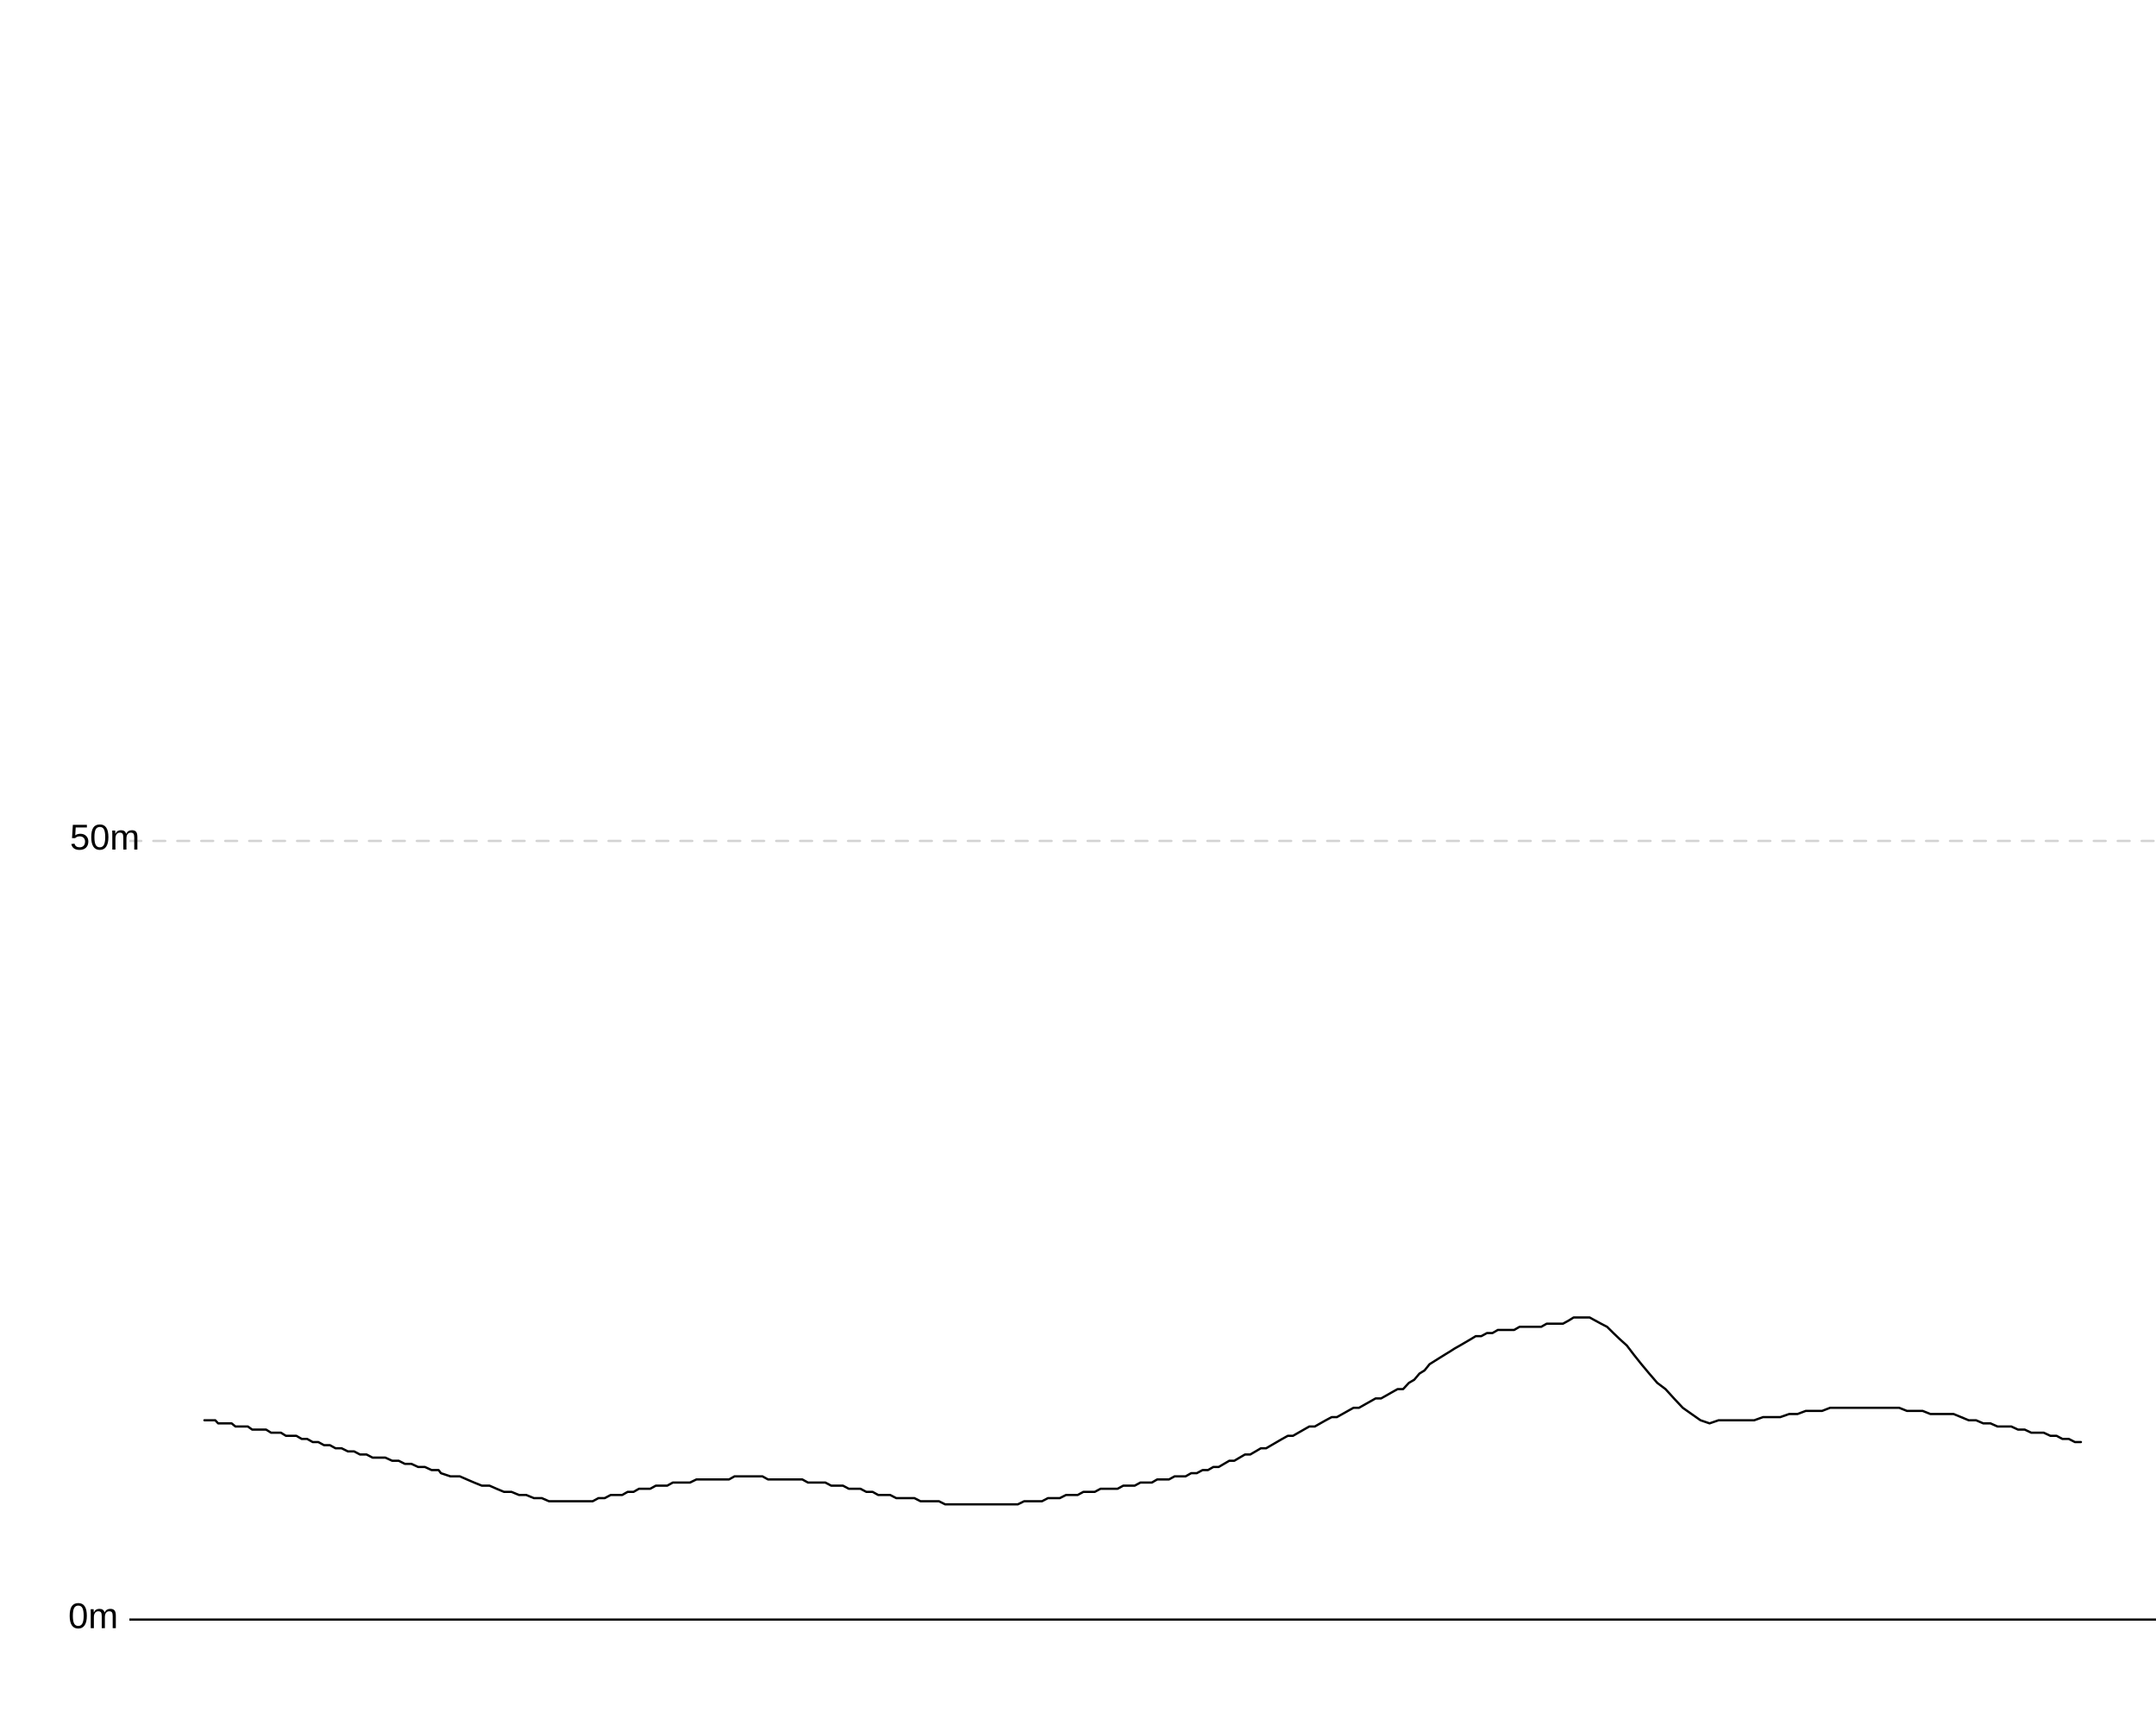
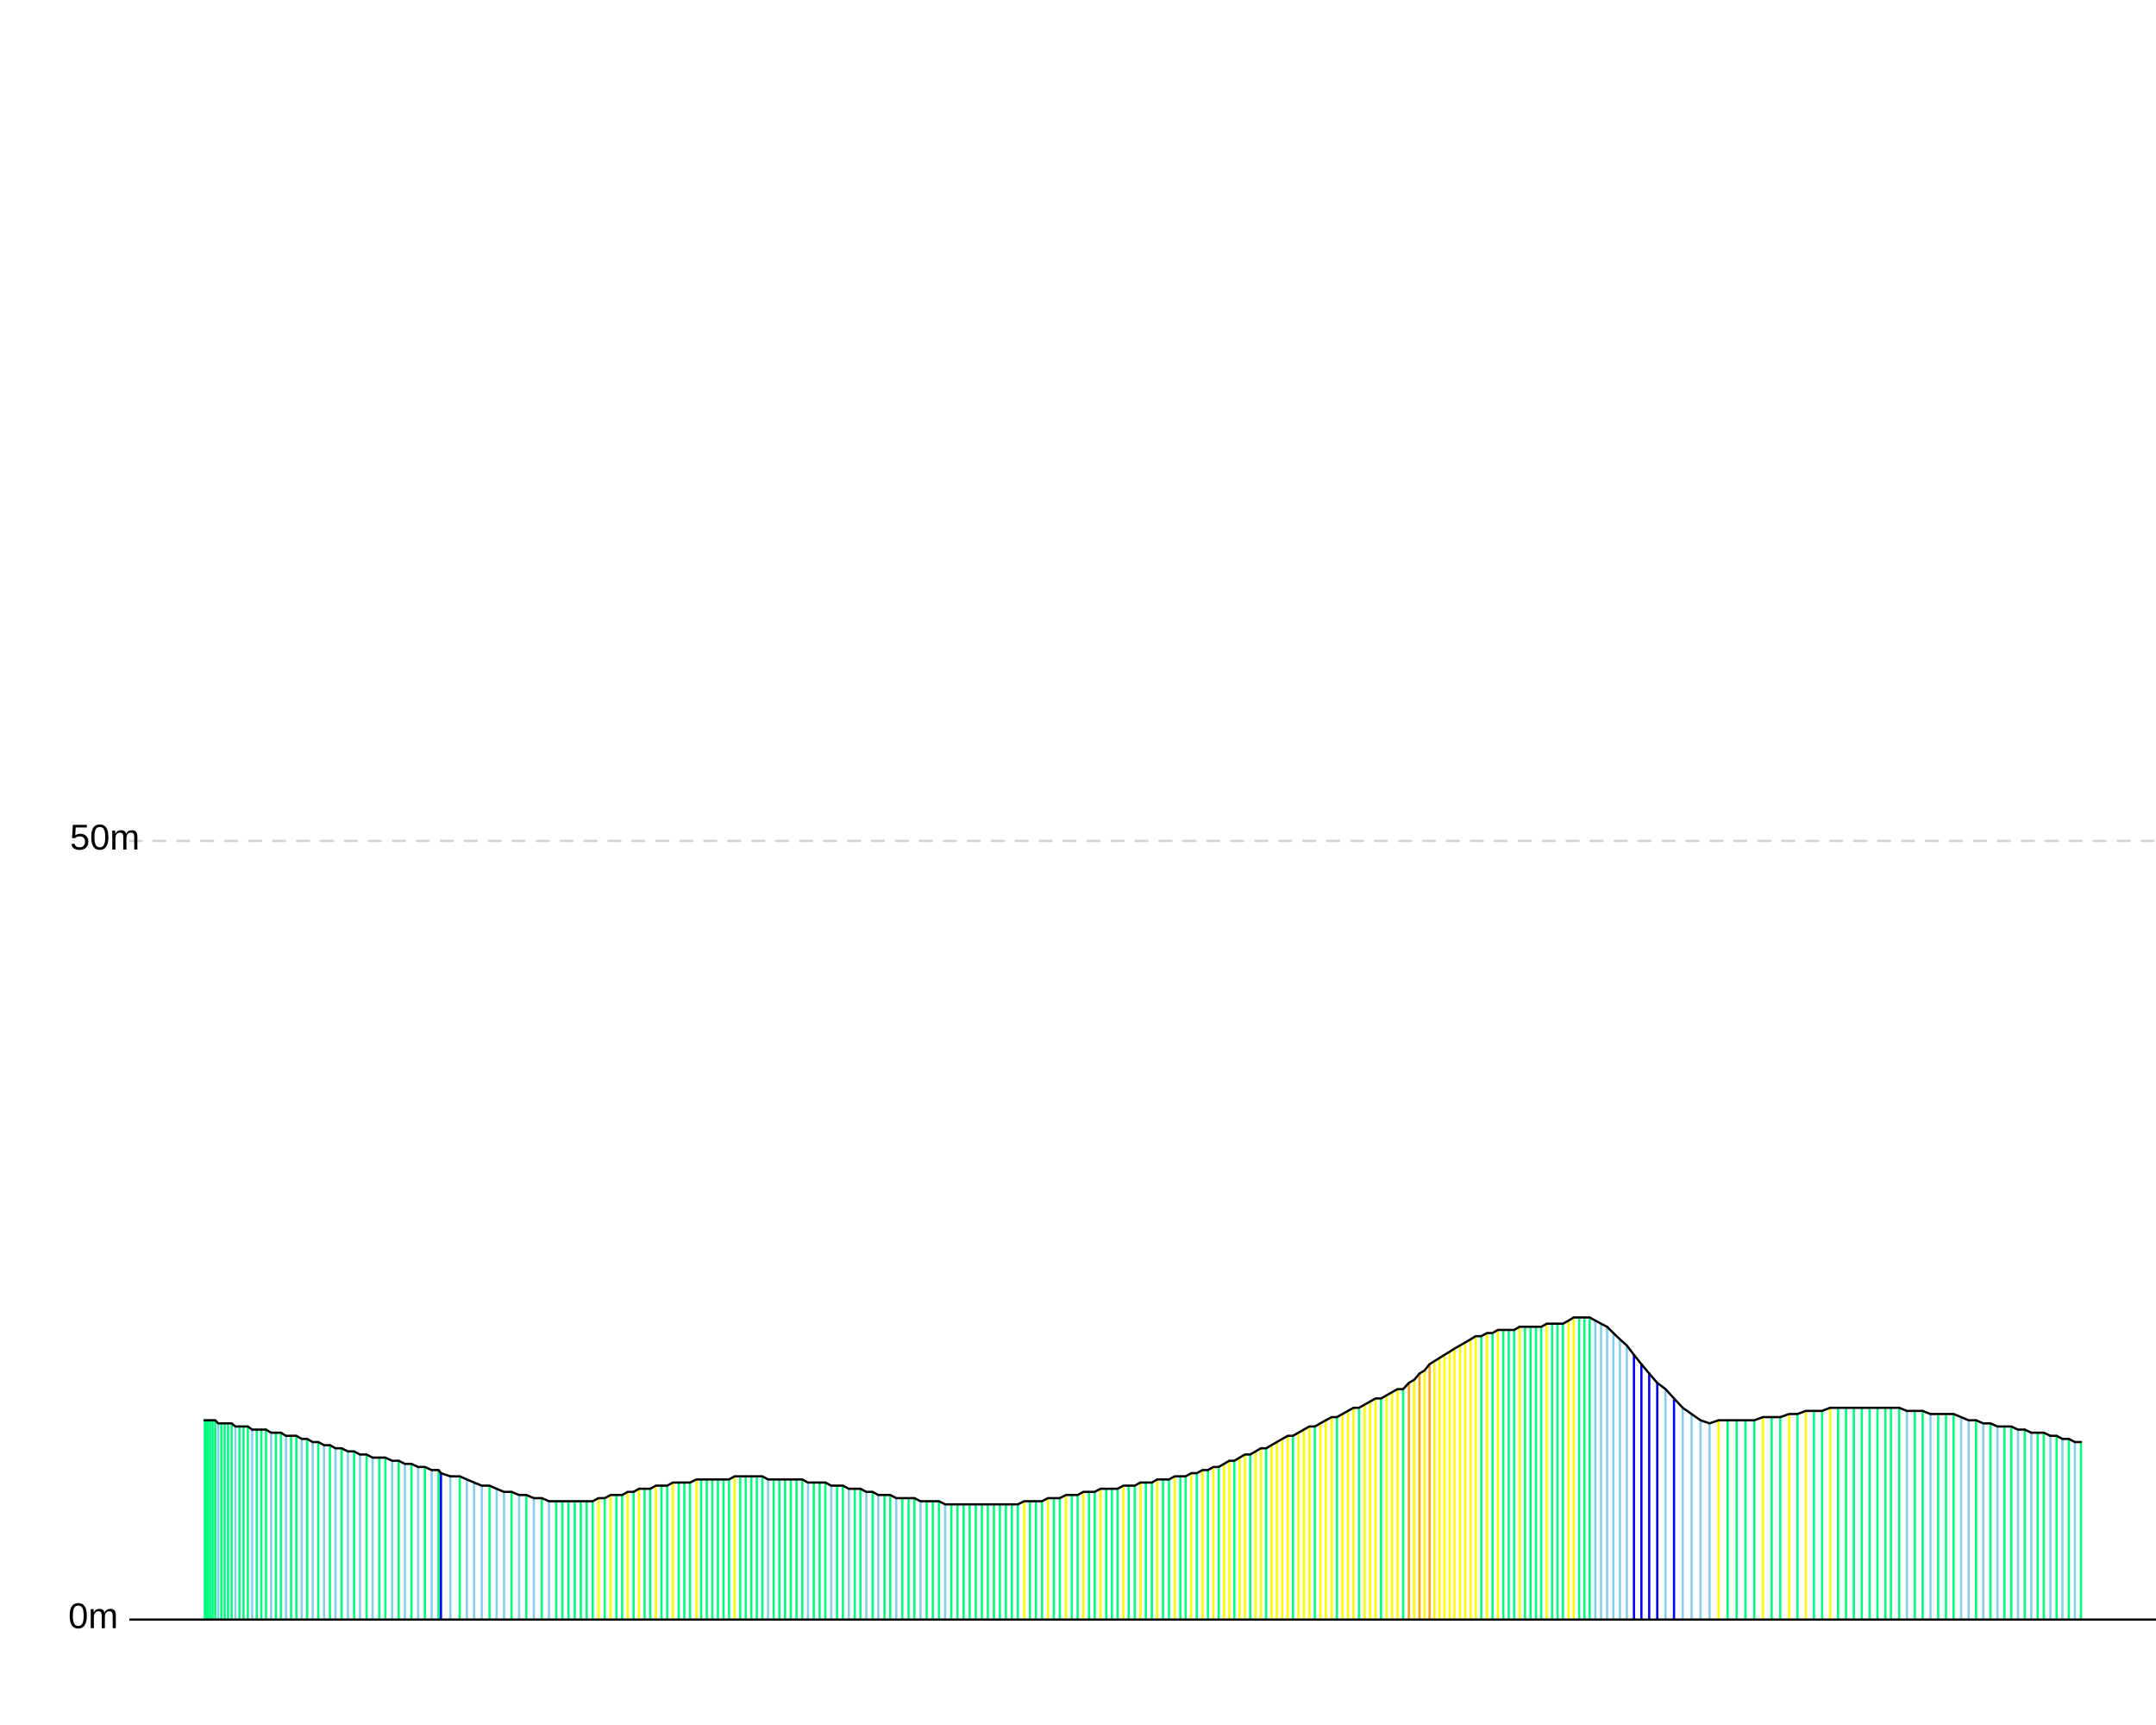
<svg xmlns="http://www.w3.org/2000/svg" class="svglite" width="720.00pt" height="576.00pt" viewBox="0 0 720.00 576.00">
  <defs>
    <style type="text/css">
    .svglite line, .svglite polyline, .svglite polygon, .svglite path, .svglite rect, .svglite circle {
      fill: none;
      stroke: #000000;
      stroke-linecap: round;
      stroke-linejoin: round;
      stroke-miterlimit: 10.00;
    }
    .svglite text {
      white-space: pre;
    }
  </style>
  </defs>
  <rect width="100%" height="100%" style="stroke: none; fill: #FFFFFF;" />
  <defs>
    <clipPath id="cpMC4wMHw3MjAuMDB8MC4wMHw1NzYuMDA=">
      <rect x="0.00" y="0.00" width="720.00" height="576.00" />
    </clipPath>
  </defs>
  <g clip-path="url(#cpMC4wMHw3MjAuMDB8MC4wMHw1NzYuMDA=)">
    <text x="381.60" y="616.32" text-anchor="middle" style="font-size: 12.00px; font-family: &quot;Arial&quot;;" textLength="194.72px" lengthAdjust="spacingAndGlyphs">c(min(d$distance), max(d$distance))</text>
    <text transform="translate(-2.88,280.80) rotate(-90)" text-anchor="middle" style="font-size: 12.00px; font-family: &quot;Arial&quot;;" textLength="30.69px" lengthAdjust="spacingAndGlyphs">range</text>
  </g>
  <defs>
    <clipPath id="cpNDMuMjB8NzIwLjAwfDAuMDB8NTYxLjYw">
      <rect x="43.20" y="0.00" width="676.80" height="561.60" />
    </clipPath>
  </defs>
  <g clip-path="url(#cpNDMuMjB8NzIwLjAwfDAuMDB8NTYxLjYw)">
+     <line x1="68.40" y1="540.80" x2="68.40" y2="474.24" style="stroke-width: 0.75; stroke: #00FF7F;" />
+     <line x1="68.81" y1="540.80" x2="68.81" y2="474.24" style="stroke-width: 0.75; stroke: #00FF7F;" />
+     <line x1="69.41" y1="540.80" x2="69.41" y2="474.24" style="stroke-width: 0.75; stroke: #00FF7F;" />
+     <line x1="70.14" y1="540.80" x2="70.14" y2="474.24" style="stroke-width: 0.75; stroke: #00FF7F;" />
+     <line x1="70.98" y1="540.80" x2="70.98" y2="474.24" style="stroke-width: 0.75; stroke: #00FF7F;" />
+     <line x1="71.88" y1="540.80" x2="71.88" y2="474.24" style="stroke-width: 0.75; stroke: #00FF7F;" />
+     <line x1="72.86" y1="540.80" x2="72.86" y2="475.28" style="stroke-width: 0.75; stroke: #87CEEB;" />
+     <line x1="73.91" y1="540.80" x2="73.91" y2="475.28" style="stroke-width: 0.75; stroke: #00FF7F;" />
+     <line x1="75.00" y1="540.80" x2="75.00" y2="475.28" style="stroke-width: 0.75; stroke: #00FF7F;" />
+     <line x1="76.16" y1="540.80" x2="76.16" y2="475.28" style="stroke-width: 0.75; stroke: #00FF7F;" />
+     <line x1="77.35" y1="540.80" x2="77.35" y2="475.28" style="stroke-width: 0.75; stroke: #00FF7F;" />
+     <line x1="78.62" y1="540.80" x2="78.62" y2="476.32" style="stroke-width: 0.75; stroke: #87CEEB;" />
+     <line x1="79.95" y1="540.80" x2="79.95" y2="476.32" style="stroke-width: 0.75; stroke: #00FF7F;" />
+     <line x1="81.33" y1="540.80" x2="81.33" y2="476.32" style="stroke-width: 0.75; stroke: #00FF7F;" />
+     <line x1="82.76" y1="540.80" x2="82.76" y2="476.32" style="stroke-width: 0.75; stroke: #00FF7F;" />
+     <line x1="84.22" y1="540.80" x2="84.22" y2="477.36" style="stroke-width: 0.75; stroke: #87CEEB;" />
+     <line x1="85.74" y1="540.80" x2="85.74" y2="477.36" style="stroke-width: 0.75; stroke: #00FF7F;" />
+     <line x1="87.28" y1="540.80" x2="87.28" y2="477.36" style="stroke-width: 0.75; stroke: #00FF7F;" />
+     <line x1="88.85" y1="540.80" x2="88.85" y2="477.36" style="stroke-width: 0.75; stroke: #00FF7F;" />
+     <line x1="90.53" y1="540.80" x2="90.53" y2="478.40" style="stroke-width: 0.75; stroke: #87CEEB;" />
+     <line x1="92.15" y1="540.80" x2="92.15" y2="478.40" style="stroke-width: 0.75; stroke: #00FF7F;" />
+     <line x1="93.80" y1="540.80" x2="93.80" y2="478.40" style="stroke-width: 0.75; stroke: #00FF7F;" />
+     <line x1="95.50" y1="540.80" x2="95.50" y2="479.44" style="stroke-width: 0.75; stroke: #87CEEB;" />
+     <line x1="97.21" y1="540.80" x2="97.21" y2="479.44" style="stroke-width: 0.75; stroke: #00FF7F;" />
+     <line x1="98.97" y1="540.80" x2="98.97" y2="479.44" style="stroke-width: 0.75; stroke: #00FF7F;" />
+     <line x1="100.76" y1="540.80" x2="100.76" y2="480.48" style="stroke-width: 0.75; stroke: #87CEEB;" />
+     <line x1="102.58" y1="540.80" x2="102.58" y2="480.48" style="stroke-width: 0.75; stroke: #00FF7F;" />
+     <line x1="104.43" y1="540.80" x2="104.43" y2="481.52" style="stroke-width: 0.75; stroke: #87CEEB;" />
+     <line x1="106.29" y1="540.80" x2="106.29" y2="481.52" style="stroke-width: 0.75; stroke: #00FF7F;" />
+     <line x1="108.21" y1="540.80" x2="108.21" y2="482.56" style="stroke-width: 0.75; stroke: #87CEEB;" />
+     <line x1="110.17" y1="540.80" x2="110.17" y2="482.56" style="stroke-width: 0.75; stroke: #00FF7F;" />
+     <line x1="112.05" y1="540.80" x2="112.05" y2="483.60" style="stroke-width: 0.75; stroke: #87CEEB;" />
+     <line x1="114.08" y1="540.80" x2="114.08" y2="483.60" style="stroke-width: 0.75; stroke: #00FF7F;" />
+     <line x1="116.19" y1="540.80" x2="116.19" y2="484.64" style="stroke-width: 0.75; stroke: #87CEEB;" />
+     <line x1="118.26" y1="540.80" x2="118.26" y2="484.64" style="stroke-width: 0.75; stroke: #00FF7F;" />
+     <line x1="120.23" y1="540.80" x2="120.23" y2="485.68" style="stroke-width: 0.75; stroke: #87CEEB;" />
+     <line x1="122.42" y1="540.80" x2="122.42" y2="485.68" style="stroke-width: 0.75; stroke: #00FF7F;" />
+     <line x1="124.42" y1="540.80" x2="124.42" y2="486.72" style="stroke-width: 0.75; stroke: #87CEEB;" />
+     <line x1="126.65" y1="540.80" x2="126.65" y2="486.72" style="stroke-width: 0.75; stroke: #00FF7F;" />
+     <line x1="128.69" y1="540.80" x2="128.69" y2="486.72" style="stroke-width: 0.75; stroke: #00FF7F;" />
+     <line x1="130.95" y1="540.80" x2="130.95" y2="487.76" style="stroke-width: 0.75; stroke: #87CEEB;" />
+     <line x1="133.13" y1="540.80" x2="133.13" y2="487.76" style="stroke-width: 0.75; stroke: #00FF7F;" />
+     <line x1="135.20" y1="540.80" x2="135.20" y2="488.80" style="stroke-width: 0.75; stroke: #87CEEB;" />
+     <line x1="137.40" y1="540.80" x2="137.40" y2="488.80" style="stroke-width: 0.75; stroke: #00FF7F;" />
+     <line x1="139.63" y1="540.80" x2="139.63" y2="489.84" style="stroke-width: 0.75; stroke: #87CEEB;" />
+     <line x1="141.89" y1="540.80" x2="141.89" y2="489.84" style="stroke-width: 0.75; stroke: #00FF7F;" />
+     <line x1="144.15" y1="540.80" x2="144.15" y2="490.88" style="stroke-width: 0.75; stroke: #87CEEB;" />
+     <line x1="146.47" y1="540.80" x2="146.47" y2="490.88" style="stroke-width: 0.75; stroke: #00FF7F;" />
+     <line x1="147.26" y1="540.80" x2="147.26" y2="491.92" style="stroke-width: 0.75; stroke: #0000FF;" />
+     <line x1="150.39" y1="540.80" x2="150.39" y2="492.96" style="stroke-width: 0.75; stroke: #87CEEB;" />
+     <line x1="153.53" y1="540.80" x2="153.53" y2="492.96" style="stroke-width: 0.75; stroke: #00FF7F;" />
+     <line x1="155.91" y1="540.80" x2="155.91" y2="494.00" style="stroke-width: 0.75; stroke: #87CEEB;" />
+     <line x1="158.33" y1="540.80" x2="158.33" y2="495.04" style="stroke-width: 0.75; stroke: #87CEEB;" />
+     <line x1="160.91" y1="540.80" x2="160.91" y2="496.08" style="stroke-width: 0.75; stroke: #87CEEB;" />
+     <line x1="163.47" y1="540.80" x2="163.47" y2="496.08" style="stroke-width: 0.75; stroke: #00FF7F;" />
+     <line x1="165.84" y1="540.80" x2="165.84" y2="497.12" style="stroke-width: 0.75; stroke: #87CEEB;" />
+     <line x1="168.33" y1="540.80" x2="168.33" y2="498.16" style="stroke-width: 0.75; stroke: #87CEEB;" />
+     <line x1="170.82" y1="540.80" x2="170.82" y2="498.16" style="stroke-width: 0.75; stroke: #00FF7F;" />
+     <line x1="173.35" y1="540.80" x2="173.35" y2="499.20" style="stroke-width: 0.75; stroke: #87CEEB;" />
+     <line x1="175.76" y1="540.80" x2="175.76" y2="499.20" style="stroke-width: 0.75; stroke: #00FF7F;" />
+     <line x1="178.28" y1="540.80" x2="178.28" y2="500.24" style="stroke-width: 0.75; stroke: #87CEEB;" />
+     <line x1="180.93" y1="540.80" x2="180.93" y2="500.24" style="stroke-width: 0.75; stroke: #00FF7F;" />
+     <line x1="183.32" y1="540.80" x2="183.32" y2="501.28" style="stroke-width: 0.75; stroke: #87CEEB;" />
+     <line x1="185.75" y1="540.80" x2="185.75" y2="501.28" style="stroke-width: 0.75; stroke: #00FF7F;" />
+     <line x1="187.81" y1="540.80" x2="187.81" y2="501.28" style="stroke-width: 0.75; stroke: #00FF7F;" />
+     <line x1="189.85" y1="540.80" x2="189.85" y2="501.28" style="stroke-width: 0.75; stroke: #00FF7F;" />
+     <line x1="191.93" y1="540.80" x2="191.93" y2="501.28" style="stroke-width: 0.75; stroke: #00FF7F;" />
+     <line x1="193.97" y1="540.80" x2="193.97" y2="501.28" style="stroke-width: 0.75; stroke: #00FF7F;" />
+     <line x1="195.91" y1="540.80" x2="195.91" y2="501.28" style="stroke-width: 0.75; stroke: #00FF7F;" />
+     <line x1="197.94" y1="540.80" x2="197.94" y2="501.28" style="stroke-width: 0.75; stroke: #00FF7F;" />
+     <line x1="199.86" y1="540.80" x2="199.86" y2="500.24" style="stroke-width: 0.75; stroke: #FFFF00;" />
+     <line x1="201.95" y1="540.80" x2="201.95" y2="500.24" style="stroke-width: 0.75; stroke: #00FF7F;" />
+     <line x1="203.93" y1="540.80" x2="203.93" y2="499.20" style="stroke-width: 0.75; stroke: #FFFF00;" />
+     <line x1="205.85" y1="540.80" x2="205.85" y2="499.20" style="stroke-width: 0.75; stroke: #00FF7F;" />
+     <line x1="207.77" y1="540.80" x2="207.77" y2="499.20" style="stroke-width: 0.75; stroke: #00FF7F;" />
+     <line x1="209.59" y1="540.80" x2="209.59" y2="498.16" style="stroke-width: 0.75; stroke: #FFFF00;" />
+     <line x1="211.58" y1="540.80" x2="211.58" y2="498.16" style="stroke-width: 0.75; stroke: #00FF7F;" />
+     <line x1="213.37" y1="540.80" x2="213.37" y2="497.12" style="stroke-width: 0.75; stroke: #FFFF00;" />
+     <line x1="215.26" y1="540.80" x2="215.26" y2="497.12" style="stroke-width: 0.75; stroke: #00FF7F;" />
+     <line x1="217.13" y1="540.80" x2="217.13" y2="497.12" style="stroke-width: 0.75; stroke: #00FF7F;" />
+     <line x1="219.03" y1="540.80" x2="219.03" y2="496.08" style="stroke-width: 0.75; stroke: #FFFF00;" />
+     <line x1="220.91" y1="540.80" x2="220.91" y2="496.08" style="stroke-width: 0.75; stroke: #00FF7F;" />
+     <line x1="222.82" y1="540.80" x2="222.82" y2="496.08" style="stroke-width: 0.75; stroke: #00FF7F;" />
+     <line x1="224.70" y1="540.80" x2="224.70" y2="495.04" style="stroke-width: 0.75; stroke: #FFFF00;" />
+     <line x1="226.66" y1="540.80" x2="226.66" y2="495.04" style="stroke-width: 0.75; stroke: #00FF7F;" />
+     <line x1="228.54" y1="540.80" x2="228.54" y2="495.04" style="stroke-width: 0.75; stroke: #00FF7F;" />
+     <line x1="230.42" y1="540.80" x2="230.42" y2="495.04" style="stroke-width: 0.75; stroke: #00FF7F;" />
+     <line x1="232.58" y1="540.80" x2="232.58" y2="494.00" style="stroke-width: 0.75; stroke: #FFFF00;" />
+     <line x1="234.15" y1="540.80" x2="234.15" y2="494.00" style="stroke-width: 0.75; stroke: #00FF7F;" />
+     <line x1="236.03" y1="540.80" x2="236.03" y2="494.00" style="stroke-width: 0.75; stroke: #00FF7F;" />
+     <line x1="237.88" y1="540.80" x2="237.88" y2="494.00" style="stroke-width: 0.75; stroke: #00FF7F;" />
+     <line x1="239.75" y1="540.80" x2="239.75" y2="494.00" style="stroke-width: 0.75; stroke: #00FF7F;" />
+     <line x1="241.60" y1="540.80" x2="241.60" y2="494.00" style="stroke-width: 0.75; stroke: #00FF7F;" />
+     <line x1="243.47" y1="540.80" x2="243.47" y2="494.00" style="stroke-width: 0.75; stroke: #00FF7F;" />
+     <line x1="245.31" y1="540.80" x2="245.31" y2="492.96" style="stroke-width: 0.75; stroke: #FFFF00;" />
+     <line x1="247.19" y1="540.80" x2="247.19" y2="492.96" style="stroke-width: 0.75; stroke: #00FF7F;" />
+     <line x1="249.04" y1="540.80" x2="249.04" y2="492.96" style="stroke-width: 0.75; stroke: #00FF7F;" />
+     <line x1="250.90" y1="540.80" x2="250.90" y2="492.96" style="stroke-width: 0.75; stroke: #00FF7F;" />
+     <line x1="252.75" y1="540.80" x2="252.75" y2="492.96" style="stroke-width: 0.75; stroke: #00FF7F;" />
+     <line x1="254.60" y1="540.80" x2="254.60" y2="492.96" style="stroke-width: 0.75; stroke: #00FF7F;" />
+     <line x1="256.48" y1="540.80" x2="256.48" y2="494.00" style="stroke-width: 0.75; stroke: #87CEEB;" />
+     <line x1="258.36" y1="540.80" x2="258.36" y2="494.00" style="stroke-width: 0.75; stroke: #00FF7F;" />
+     <line x1="260.27" y1="540.80" x2="260.27" y2="494.00" style="stroke-width: 0.75; stroke: #00FF7F;" />
+     <line x1="262.17" y1="540.80" x2="262.17" y2="494.00" style="stroke-width: 0.75; stroke: #00FF7F;" />
+     <line x1="264.08" y1="540.80" x2="264.08" y2="494.00" style="stroke-width: 0.75; stroke: #00FF7F;" />
+     <line x1="266.00" y1="540.80" x2="266.00" y2="494.00" style="stroke-width: 0.75; stroke: #00FF7F;" />
+     <line x1="267.92" y1="540.80" x2="267.92" y2="494.00" style="stroke-width: 0.75; stroke: #00FF7F;" />
+     <line x1="269.82" y1="540.80" x2="269.82" y2="495.04" style="stroke-width: 0.75; stroke: #87CEEB;" />
+     <line x1="271.76" y1="540.80" x2="271.76" y2="495.04" style="stroke-width: 0.75; stroke: #00FF7F;" />
+     <line x1="273.70" y1="540.80" x2="273.70" y2="495.04" style="stroke-width: 0.75; stroke: #00FF7F;" />
+     <line x1="275.62" y1="540.80" x2="275.62" y2="495.04" style="stroke-width: 0.75; stroke: #00FF7F;" />
+     <line x1="277.58" y1="540.80" x2="277.58" y2="496.08" style="stroke-width: 0.75; stroke: #87CEEB;" />
+     <line x1="279.53" y1="540.80" x2="279.53" y2="496.08" style="stroke-width: 0.75; stroke: #00FF7F;" />
+     <line x1="281.50" y1="540.80" x2="281.50" y2="496.08" style="stroke-width: 0.75; stroke: #00FF7F;" />
+     <line x1="283.47" y1="540.80" x2="283.47" y2="497.12" style="stroke-width: 0.75; stroke: #87CEEB;" />
+     <line x1="285.45" y1="540.80" x2="285.45" y2="497.12" style="stroke-width: 0.75; stroke: #00FF7F;" />
+     <line x1="287.34" y1="540.80" x2="287.34" y2="497.12" style="stroke-width: 0.75; stroke: #00FF7F;" />
+     <line x1="289.32" y1="540.80" x2="289.32" y2="498.16" style="stroke-width: 0.75; stroke: #87CEEB;" />
+     <line x1="291.41" y1="540.80" x2="291.41" y2="498.16" style="stroke-width: 0.75; stroke: #00FF7F;" />
+     <line x1="293.29" y1="540.80" x2="293.29" y2="499.20" style="stroke-width: 0.75; stroke: #87CEEB;" />
+     <line x1="295.38" y1="540.80" x2="295.38" y2="499.20" style="stroke-width: 0.75; stroke: #00FF7F;" />
+     <line x1="297.29" y1="540.80" x2="297.29" y2="499.20" style="stroke-width: 0.75; stroke: #00FF7F;" />
+     <line x1="299.29" y1="540.80" x2="299.29" y2="500.24" style="stroke-width: 0.75; stroke: #87CEEB;" />
+     <line x1="301.32" y1="540.80" x2="301.32" y2="500.24" style="stroke-width: 0.75; stroke: #00FF7F;" />
+     <line x1="303.43" y1="540.80" x2="303.43" y2="500.24" style="stroke-width: 0.75; stroke: #00FF7F;" />
+     <line x1="305.36" y1="540.80" x2="305.36" y2="500.24" style="stroke-width: 0.75; stroke: #00FF7F;" />
+     <line x1="307.40" y1="540.80" x2="307.40" y2="501.28" style="stroke-width: 0.75; stroke: #87CEEB;" />
+     <line x1="309.46" y1="540.80" x2="309.46" y2="501.28" style="stroke-width: 0.75; stroke: #00FF7F;" />
+     <line x1="311.52" y1="540.80" x2="311.52" y2="501.28" style="stroke-width: 0.75; stroke: #00FF7F;" />
+     <line x1="313.56" y1="540.80" x2="313.56" y2="501.28" style="stroke-width: 0.75; stroke: #00FF7F;" />
+     <line x1="315.63" y1="540.80" x2="315.63" y2="502.32" style="stroke-width: 0.75; stroke: #87CEEB;" />
+     <line x1="317.69" y1="540.80" x2="317.69" y2="502.32" style="stroke-width: 0.75; stroke: #00FF7F;" />
+     <line x1="319.74" y1="540.80" x2="319.74" y2="502.32" style="stroke-width: 0.75; stroke: #00FF7F;" />
+     <line x1="321.80" y1="540.80" x2="321.80" y2="502.32" style="stroke-width: 0.75; stroke: #00FF7F;" />
+     <line x1="323.82" y1="540.80" x2="323.82" y2="502.32" style="stroke-width: 0.75; stroke: #00FF7F;" />
+     <line x1="325.86" y1="540.80" x2="325.86" y2="502.32" style="stroke-width: 0.75; stroke: #00FF7F;" />
+     <line x1="327.89" y1="540.80" x2="327.89" y2="502.32" style="stroke-width: 0.75; stroke: #00FF7F;" />
+     <line x1="329.89" y1="540.80" x2="329.89" y2="502.32" style="stroke-width: 0.75; stroke: #00FF7F;" />
+     <line x1="331.91" y1="540.80" x2="331.91" y2="502.32" style="stroke-width: 0.75; stroke: #00FF7F;" />
+     <line x1="333.91" y1="540.80" x2="333.91" y2="502.32" style="stroke-width: 0.75; stroke: #00FF7F;" />
+     <line x1="335.91" y1="540.80" x2="335.91" y2="502.32" style="stroke-width: 0.75; stroke: #00FF7F;" />
+     <line x1="337.91" y1="540.80" x2="337.91" y2="502.32" style="stroke-width: 0.75; stroke: #00FF7F;" />
+     <line x1="339.91" y1="540.80" x2="339.91" y2="502.32" style="stroke-width: 0.75; stroke: #00FF7F;" />
+     <line x1="342.02" y1="540.80" x2="342.02" y2="501.28" style="stroke-width: 0.75; stroke: #FFFF00;" />
+     <line x1="343.95" y1="540.80" x2="343.95" y2="501.28" style="stroke-width: 0.75; stroke: #00FF7F;" />
+     <line x1="345.96" y1="540.80" x2="345.96" y2="501.28" style="stroke-width: 0.75; stroke: #00FF7F;" />
+     <line x1="347.98" y1="540.80" x2="347.98" y2="501.28" style="stroke-width: 0.75; stroke: #00FF7F;" />
+     <line x1="349.97" y1="540.80" x2="349.97" y2="500.24" style="stroke-width: 0.75; stroke: #FFFF00;" />
+     <line x1="351.93" y1="540.80" x2="351.93" y2="500.24" style="stroke-width: 0.75; stroke: #00FF7F;" />
+     <line x1="353.93" y1="540.80" x2="353.93" y2="500.24" style="stroke-width: 0.75; stroke: #00FF7F;" />
+     <line x1="355.99" y1="540.80" x2="355.99" y2="499.20" style="stroke-width: 0.75; stroke: #FFFF00;" />
+     <line x1="357.92" y1="540.80" x2="357.92" y2="499.20" style="stroke-width: 0.75; stroke: #00FF7F;" />
+     <line x1="359.87" y1="540.80" x2="359.87" y2="499.20" style="stroke-width: 0.75; stroke: #00FF7F;" />
+     <line x1="361.79" y1="540.80" x2="361.79" y2="498.16" style="stroke-width: 0.75; stroke: #FFFF00;" />
+     <line x1="363.68" y1="540.80" x2="363.68" y2="498.16" style="stroke-width: 0.75; stroke: #00FF7F;" />
+     <line x1="365.59" y1="540.80" x2="365.59" y2="498.16" style="stroke-width: 0.75; stroke: #00FF7F;" />
+     <line x1="367.51" y1="540.80" x2="367.51" y2="497.12" style="stroke-width: 0.75; stroke: #FFFF00;" />
+     <line x1="369.43" y1="540.80" x2="369.43" y2="497.12" style="stroke-width: 0.75; stroke: #00FF7F;" />
+     <line x1="371.33" y1="540.80" x2="371.33" y2="497.12" style="stroke-width: 0.75; stroke: #00FF7F;" />
+     <line x1="373.21" y1="540.80" x2="373.21" y2="497.12" style="stroke-width: 0.75; stroke: #00FF7F;" />
+     <line x1="375.13" y1="540.80" x2="375.13" y2="496.08" style="stroke-width: 0.75; stroke: #FFFF00;" />
+     <line x1="376.93" y1="540.80" x2="376.93" y2="496.08" style="stroke-width: 0.75; stroke: #00FF7F;" />
+     <line x1="378.94" y1="540.80" x2="378.94" y2="496.08" style="stroke-width: 0.75; stroke: #00FF7F;" />
+     <line x1="380.84" y1="540.80" x2="380.84" y2="495.04" style="stroke-width: 0.75; stroke: #FFFF00;" />
+     <line x1="382.65" y1="540.80" x2="382.65" y2="495.04" style="stroke-width: 0.75; stroke: #00FF7F;" />
+     <line x1="384.66" y1="540.80" x2="384.66" y2="495.04" style="stroke-width: 0.75; stroke: #00FF7F;" />
+     <line x1="386.46" y1="540.80" x2="386.46" y2="494.00" style="stroke-width: 0.75; stroke: #FFFF00;" />
+     <line x1="388.38" y1="540.80" x2="388.38" y2="494.00" style="stroke-width: 0.75; stroke: #00FF7F;" />
+     <line x1="390.39" y1="540.80" x2="390.39" y2="494.00" style="stroke-width: 0.75; stroke: #00FF7F;" />
+     <line x1="392.28" y1="540.80" x2="392.28" y2="492.96" style="stroke-width: 0.75; stroke: #FFFF00;" />
+     <line x1="394.17" y1="540.80" x2="394.17" y2="492.96" style="stroke-width: 0.75; stroke: #00FF7F;" />
+     <line x1="395.95" y1="540.80" x2="395.95" y2="492.96" style="stroke-width: 0.75; stroke: #00FF7F;" />
+     <line x1="397.79" y1="540.80" x2="397.79" y2="491.92" style="stroke-width: 0.75; stroke: #FFFF00;" />
+     <line x1="399.66" y1="540.80" x2="399.66" y2="491.92" style="stroke-width: 0.75; stroke: #00FF7F;" />
+     <line x1="401.59" y1="540.80" x2="401.59" y2="490.88" style="stroke-width: 0.75; stroke: #FFFF00;" />
+     <line x1="403.39" y1="540.80" x2="403.39" y2="490.88" style="stroke-width: 0.75; stroke: #00FF7F;" />
+     <line x1="405.20" y1="540.80" x2="405.20" y2="489.84" style="stroke-width: 0.75; stroke: #FFFF00;" />
+     <line x1="406.99" y1="540.80" x2="406.99" y2="489.84" style="stroke-width: 0.75; stroke: #00FF7F;" />
+     <line x1="408.76" y1="540.80" x2="408.76" y2="488.80" style="stroke-width: 0.75; stroke: #FFFF00;" />
+     <line x1="410.54" y1="540.80" x2="410.54" y2="487.76" style="stroke-width: 0.75; stroke: #FFFF00;" />
+     <line x1="412.21" y1="540.80" x2="412.21" y2="487.76" style="stroke-width: 0.75; stroke: #00FF7F;" />
+     <line x1="413.97" y1="540.80" x2="413.97" y2="486.72" style="stroke-width: 0.75; stroke: #FFFF00;" />
+     <line x1="415.75" y1="540.80" x2="415.75" y2="485.68" style="stroke-width: 0.75; stroke: #FFFF00;" />
+     <line x1="417.51" y1="540.80" x2="417.51" y2="485.68" style="stroke-width: 0.75; stroke: #00FF7F;" />
+     <line x1="419.30" y1="540.80" x2="419.30" y2="484.64" style="stroke-width: 0.75; stroke: #FFFF00;" />
+     <line x1="421.07" y1="540.80" x2="421.07" y2="483.60" style="stroke-width: 0.75; stroke: #FFFF00;" />
+     <line x1="422.83" y1="540.80" x2="422.83" y2="483.60" style="stroke-width: 0.75; stroke: #00FF7F;" />
+     <line x1="424.61" y1="540.80" x2="424.61" y2="482.56" style="stroke-width: 0.75; stroke: #FFFF00;" />
+     <line x1="426.40" y1="540.80" x2="426.40" y2="481.52" style="stroke-width: 0.75; stroke: #FFFF00;" />
+     <line x1="428.19" y1="540.80" x2="428.19" y2="480.48" style="stroke-width: 0.75; stroke: #FFFF00;" />
+     <line x1="430.06" y1="540.80" x2="430.06" y2="479.44" style="stroke-width: 0.75; stroke: #FFFF00;" />
+     <line x1="431.79" y1="540.80" x2="431.79" y2="479.44" style="stroke-width: 0.75; stroke: #00FF7F;" />
+     <line x1="433.60" y1="540.80" x2="433.60" y2="478.40" style="stroke-width: 0.75; stroke: #FFFF00;" />
+     <line x1="435.42" y1="540.80" x2="435.42" y2="477.36" style="stroke-width: 0.75; stroke: #FFFF00;" />
+     <line x1="437.25" y1="540.80" x2="437.25" y2="476.32" style="stroke-width: 0.75; stroke: #FFFF00;" />
+     <line x1="439.09" y1="540.80" x2="439.09" y2="476.32" style="stroke-width: 0.75; stroke: #00FF7F;" />
+     <line x1="440.92" y1="540.80" x2="440.92" y2="475.28" style="stroke-width: 0.75; stroke: #FFFF00;" />
+     <line x1="442.76" y1="540.80" x2="442.76" y2="474.24" style="stroke-width: 0.75; stroke: #FFFF00;" />
+     <line x1="444.70" y1="540.80" x2="444.70" y2="473.20" style="stroke-width: 0.75; stroke: #FFFF00;" />
+     <line x1="446.45" y1="540.80" x2="446.45" y2="473.20" style="stroke-width: 0.75; stroke: #00FF7F;" />
+     <line x1="448.30" y1="540.80" x2="448.30" y2="472.16" style="stroke-width: 0.75; stroke: #FFFF00;" />
+     <line x1="450.15" y1="540.80" x2="450.15" y2="471.12" style="stroke-width: 0.75; stroke: #FFFF00;" />
+     <line x1="452.01" y1="540.80" x2="452.01" y2="470.08" style="stroke-width: 0.75; stroke: #FFFF00;" />
+     <line x1="453.84" y1="540.80" x2="453.84" y2="470.08" style="stroke-width: 0.75; stroke: #00FF7F;" />
+     <line x1="455.69" y1="540.80" x2="455.69" y2="469.04" style="stroke-width: 0.75; stroke: #FFFF00;" />
+     <line x1="457.53" y1="540.80" x2="457.53" y2="468.00" style="stroke-width: 0.75; stroke: #FFFF00;" />
+     <line x1="459.37" y1="540.80" x2="459.37" y2="466.96" style="stroke-width: 0.75; stroke: #FFFF00;" />
+     <line x1="461.19" y1="540.80" x2="461.19" y2="466.96" style="stroke-width: 0.75; stroke: #00FF7F;" />
+     <line x1="463.05" y1="540.80" x2="463.05" y2="465.92" style="stroke-width: 0.75; stroke: #FFFF00;" />
+     <line x1="464.87" y1="540.80" x2="464.87" y2="464.88" style="stroke-width: 0.75; stroke: #FFFF00;" />
+     <line x1="466.73" y1="540.80" x2="466.73" y2="463.84" style="stroke-width: 0.75; stroke: #FFFF00;" />
+     <line x1="468.57" y1="540.80" x2="468.57" y2="463.84" style="stroke-width: 0.75; stroke: #00FF7F;" />
+     <line x1="470.50" y1="540.80" x2="470.50" y2="461.76" style="stroke-width: 0.75; stroke: #FFA500;" />
+     <line x1="472.28" y1="540.80" x2="472.28" y2="460.72" style="stroke-width: 0.75; stroke: #FFFF00;" />
+     <line x1="474.04" y1="540.80" x2="474.04" y2="458.64" style="stroke-width: 0.75; stroke: #FFA500;" />
+     <line x1="475.73" y1="540.80" x2="475.73" y2="457.60" style="stroke-width: 0.75; stroke: #FFFF00;" />
+     <line x1="477.41" y1="540.80" x2="477.41" y2="455.52" style="stroke-width: 0.75; stroke: #FFA500;" />
+     <line x1="479.07" y1="540.80" x2="479.07" y2="454.48" style="stroke-width: 0.75; stroke: #FFFF00;" />
+     <line x1="480.72" y1="540.80" x2="480.72" y2="453.44" style="stroke-width: 0.75; stroke: #FFFF00;" />
+     <line x1="482.40" y1="540.80" x2="482.40" y2="452.40" style="stroke-width: 0.75; stroke: #FFFF00;" />
+     <line x1="484.10" y1="540.80" x2="484.10" y2="451.36" style="stroke-width: 0.75; stroke: #FFFF00;" />
+     <line x1="485.72" y1="540.80" x2="485.72" y2="450.32" style="stroke-width: 0.75; stroke: #FFFF00;" />
+     <line x1="487.56" y1="540.80" x2="487.56" y2="449.28" style="stroke-width: 0.75; stroke: #FFFF00;" />
+     <line x1="489.34" y1="540.80" x2="489.34" y2="448.24" style="stroke-width: 0.75; stroke: #FFFF00;" />
+     <line x1="491.12" y1="540.80" x2="491.12" y2="447.20" style="stroke-width: 0.75; stroke: #FFFF00;" />
+     <line x1="492.83" y1="540.80" x2="492.83" y2="446.16" style="stroke-width: 0.75; stroke: #FFFF00;" />
+     <line x1="494.67" y1="540.80" x2="494.67" y2="446.16" style="stroke-width: 0.75; stroke: #00FF7F;" />
+     <line x1="496.59" y1="540.80" x2="496.59" y2="445.12" style="stroke-width: 0.75; stroke: #FFFF00;" />
+     <line x1="498.42" y1="540.80" x2="498.42" y2="445.12" style="stroke-width: 0.75; stroke: #00FF7F;" />
+     <line x1="500.21" y1="540.80" x2="500.21" y2="444.08" style="stroke-width: 0.75; stroke: #FFFF00;" />
+     <line x1="502.03" y1="540.80" x2="502.03" y2="444.08" style="stroke-width: 0.75; stroke: #00FF7F;" />
+     <line x1="503.85" y1="540.80" x2="503.85" y2="444.08" style="stroke-width: 0.75; stroke: #00FF7F;" />
+     <line x1="505.65" y1="540.80" x2="505.65" y2="444.08" style="stroke-width: 0.75; stroke: #00FF7F;" />
+     <line x1="507.47" y1="540.80" x2="507.47" y2="443.04" style="stroke-width: 0.75; stroke: #FFFF00;" />
+     <line x1="509.29" y1="540.80" x2="509.29" y2="443.04" style="stroke-width: 0.75; stroke: #00FF7F;" />
+     <line x1="511.13" y1="540.80" x2="511.13" y2="443.04" style="stroke-width: 0.75; stroke: #00FF7F;" />
+     <line x1="512.95" y1="540.80" x2="512.95" y2="443.04" style="stroke-width: 0.75; stroke: #00FF7F;" />
+     <line x1="514.69" y1="540.80" x2="514.69" y2="443.04" style="stroke-width: 0.75; stroke: #00FF7F;" />
+     <line x1="516.51" y1="540.80" x2="516.51" y2="442.00" style="stroke-width: 0.75; stroke: #FFFF00;" />
+     <line x1="518.32" y1="540.80" x2="518.32" y2="442.00" style="stroke-width: 0.75; stroke: #00FF7F;" />
+     <line x1="520.14" y1="540.80" x2="520.14" y2="442.00" style="stroke-width: 0.75; stroke: #00FF7F;" />
+     <line x1="521.95" y1="540.80" x2="521.95" y2="442.00" style="stroke-width: 0.75; stroke: #00FF7F;" />
+     <line x1="523.84" y1="540.80" x2="523.84" y2="440.96" style="stroke-width: 0.75; stroke: #FFFF00;" />
+     <line x1="525.52" y1="540.80" x2="525.52" y2="439.92" style="stroke-width: 0.75; stroke: #FFFF00;" />
+     <line x1="527.36" y1="540.80" x2="527.36" y2="439.92" style="stroke-width: 0.75; stroke: #00FF7F;" />
+     <line x1="529.13" y1="540.80" x2="529.13" y2="439.92" style="stroke-width: 0.75; stroke: #00FF7F;" />
+     <line x1="530.87" y1="540.80" x2="530.87" y2="439.92" style="stroke-width: 0.75; stroke: #00FF7F;" />
+     <line x1="532.76" y1="540.80" x2="532.76" y2="440.96" style="stroke-width: 0.75; stroke: #87CEEB;" />
+     <line x1="534.68" y1="540.80" x2="534.68" y2="442.00" style="stroke-width: 0.75; stroke: #87CEEB;" />
+     <line x1="536.69" y1="540.80" x2="536.69" y2="443.04" style="stroke-width: 0.75; stroke: #87CEEB;" />
+     <line x1="538.79" y1="540.80" x2="538.79" y2="445.12" style="stroke-width: 0.75; stroke: #87CEEB;" />
+     <line x1="540.97" y1="540.80" x2="540.97" y2="447.20" style="stroke-width: 0.75; stroke: #87CEEB;" />
+     <line x1="543.28" y1="540.80" x2="543.28" y2="449.28" style="stroke-width: 0.75; stroke: #87CEEB;" />
+     <line x1="545.66" y1="540.80" x2="545.66" y2="452.40" style="stroke-width: 0.75; stroke: #0000FF;" />
+     <line x1="548.15" y1="540.80" x2="548.15" y2="455.52" style="stroke-width: 0.75; stroke: #0000FF;" />
+     <line x1="550.76" y1="540.80" x2="550.76" y2="458.64" style="stroke-width: 0.75; stroke: #0000FF;" />
+     <line x1="553.44" y1="540.80" x2="553.44" y2="461.76" style="stroke-width: 0.75; stroke: #0000FF;" />
+     <line x1="556.20" y1="540.80" x2="556.20" y2="463.84" style="stroke-width: 0.75; stroke: #87CEEB;" />
+     <line x1="559.04" y1="540.80" x2="559.04" y2="466.96" style="stroke-width: 0.75; stroke: #0000FF;" />
+     <line x1="561.96" y1="540.80" x2="561.96" y2="470.08" style="stroke-width: 0.75; stroke: #87CEEB;" />
+     <line x1="564.91" y1="540.80" x2="564.91" y2="472.16" style="stroke-width: 0.75; stroke: #87CEEB;" />
+     <line x1="567.88" y1="540.80" x2="567.88" y2="474.24" style="stroke-width: 0.75; stroke: #87CEEB;" />
+     <line x1="570.91" y1="540.80" x2="570.91" y2="475.28" style="stroke-width: 0.75; stroke: #87CEEB;" />
+     <line x1="573.94" y1="540.80" x2="573.94" y2="474.24" style="stroke-width: 0.75; stroke: #FFFF00;" />
+     <line x1="576.95" y1="540.80" x2="576.95" y2="474.24" style="stroke-width: 0.75; stroke: #00FF7F;" />
+     <line x1="579.95" y1="540.80" x2="579.95" y2="474.24" style="stroke-width: 0.75; stroke: #00FF7F;" />
+     <line x1="582.89" y1="540.80" x2="582.89" y2="474.24" style="stroke-width: 0.75; stroke: #00FF7F;" />
+     <line x1="585.85" y1="540.80" x2="585.85" y2="474.24" style="stroke-width: 0.75; stroke: #00FF7F;" />
+     <line x1="588.74" y1="540.80" x2="588.74" y2="473.20" style="stroke-width: 0.75; stroke: #FFFF00;" />
+     <line x1="591.65" y1="540.80" x2="591.65" y2="473.20" style="stroke-width: 0.75; stroke: #00FF7F;" />
+     <line x1="594.51" y1="540.80" x2="594.51" y2="473.20" style="stroke-width: 0.75; stroke: #00FF7F;" />
+     <line x1="597.48" y1="540.80" x2="597.48" y2="472.16" style="stroke-width: 0.75; stroke: #FFFF00;" />
+     <line x1="600.27" y1="540.80" x2="600.27" y2="472.16" style="stroke-width: 0.75; stroke: #00FF7F;" />
+     <line x1="603.04" y1="540.80" x2="603.04" y2="471.12" style="stroke-width: 0.75; stroke: #FFFF00;" />
+     <line x1="605.77" y1="540.80" x2="605.77" y2="471.12" style="stroke-width: 0.75; stroke: #00FF7F;" />
+     <line x1="608.49" y1="540.80" x2="608.49" y2="471.12" style="stroke-width: 0.75; stroke: #00FF7F;" />
+     <line x1="611.17" y1="540.80" x2="611.17" y2="470.08" style="stroke-width: 0.75; stroke: #FFFF00;" />
+     <line x1="613.83" y1="540.80" x2="613.83" y2="470.08" style="stroke-width: 0.75; stroke: #00FF7F;" />
+     <line x1="616.48" y1="540.80" x2="616.48" y2="470.08" style="stroke-width: 0.75; stroke: #00FF7F;" />
+     <line x1="619.10" y1="540.80" x2="619.10" y2="470.08" style="stroke-width: 0.75; stroke: #00FF7F;" />
+     <line x1="621.74" y1="540.80" x2="621.74" y2="470.08" style="stroke-width: 0.75; stroke: #00FF7F;" />
+     <line x1="624.35" y1="540.80" x2="624.35" y2="470.08" style="stroke-width: 0.75; stroke: #00FF7F;" />
+     <line x1="626.98" y1="540.80" x2="626.98" y2="470.08" style="stroke-width: 0.75; stroke: #00FF7F;" />
+     <line x1="629.62" y1="540.80" x2="629.62" y2="470.08" style="stroke-width: 0.75; stroke: #00FF7F;" />
+     <line x1="631.47" y1="540.80" x2="631.47" y2="470.08" style="stroke-width: 0.75; stroke: #00FF7F;" />
+     <line x1="634.23" y1="540.80" x2="634.23" y2="470.08" style="stroke-width: 0.75; stroke: #00FF7F;" />
+     <line x1="636.83" y1="540.80" x2="636.83" y2="471.12" style="stroke-width: 0.75; stroke: #87CEEB;" />
+     <line x1="639.46" y1="540.80" x2="639.46" y2="471.12" style="stroke-width: 0.75; stroke: #00FF7F;" />
+     <line x1="642.07" y1="540.80" x2="642.07" y2="471.12" style="stroke-width: 0.75; stroke: #00FF7F;" />
+     <line x1="644.68" y1="540.80" x2="644.68" y2="472.16" style="stroke-width: 0.75; stroke: #87CEEB;" />
+     <line x1="647.26" y1="540.80" x2="647.26" y2="472.16" style="stroke-width: 0.75; stroke: #00FF7F;" />
+     <line x1="649.86" y1="540.80" x2="649.86" y2="472.16" style="stroke-width: 0.75; stroke: #00FF7F;" />
+     <line x1="652.41" y1="540.80" x2="652.41" y2="472.16" style="stroke-width: 0.75; stroke: #00FF7F;" />
+     <line x1="654.93" y1="540.80" x2="654.93" y2="473.20" style="stroke-width: 0.75; stroke: #87CEEB;" />
+     <line x1="657.43" y1="540.80" x2="657.43" y2="474.24" style="stroke-width: 0.75; stroke: #87CEEB;" />
+     <line x1="659.90" y1="540.80" x2="659.90" y2="474.24" style="stroke-width: 0.75; stroke: #00FF7F;" />
+     <line x1="662.31" y1="540.80" x2="662.31" y2="475.28" style="stroke-width: 0.75; stroke: #87CEEB;" />
+     <line x1="664.72" y1="540.80" x2="664.72" y2="475.28" style="stroke-width: 0.75; stroke: #00FF7F;" />
+     <line x1="667.07" y1="540.80" x2="667.07" y2="476.32" style="stroke-width: 0.75; stroke: #87CEEB;" />
+     <line x1="669.40" y1="540.80" x2="669.40" y2="476.32" style="stroke-width: 0.75; stroke: #00FF7F;" />
+     <line x1="671.67" y1="540.80" x2="671.67" y2="476.32" style="stroke-width: 0.75; stroke: #00FF7F;" />
+     <line x1="673.92" y1="540.80" x2="673.92" y2="477.36" style="stroke-width: 0.75; stroke: #87CEEB;" />
+     <line x1="676.16" y1="540.80" x2="676.16" y2="477.36" style="stroke-width: 0.75; stroke: #00FF7F;" />
+     <line x1="678.35" y1="540.80" x2="678.35" y2="478.40" style="stroke-width: 0.75; stroke: #87CEEB;" />
+     <line x1="680.49" y1="540.80" x2="680.49" y2="478.40" style="stroke-width: 0.75; stroke: #00FF7F;" />
+     <line x1="682.52" y1="540.80" x2="682.52" y2="478.40" style="stroke-width: 0.75; stroke: #00FF7F;" />
+     <line x1="684.74" y1="540.80" x2="684.74" y2="479.44" style="stroke-width: 0.75; stroke: #87CEEB;" />
+     <line x1="686.80" y1="540.80" x2="686.80" y2="479.44" style="stroke-width: 0.75; stroke: #00FF7F;" />
+     <line x1="688.75" y1="540.80" x2="688.75" y2="480.48" style="stroke-width: 0.75; stroke: #87CEEB;" />
+     <line x1="690.89" y1="540.80" x2="690.89" y2="480.48" style="stroke-width: 0.75; stroke: #00FF7F;" />
+     <line x1="692.91" y1="540.80" x2="692.91" y2="481.52" style="stroke-width: 0.75; stroke: #87CEEB;" />
+     <line x1="694.93" y1="540.80" x2="694.93" y2="481.52" style="stroke-width: 0.75; stroke: #00FF7F;" />
    <polyline points="68.27,474.24 68.27,474.24 68.27,474.24 68.27,474.24 68.27,474.24 68.27,474.24 68.27,474.24 68.40,474.24 68.81,474.24 69.41,474.24 70.14,474.24 70.98,474.24 71.88,474.24 72.86,475.28 73.91,475.28 75.00,475.28 76.16,475.28 77.35,475.28 78.62,476.32 79.95,476.32 81.33,476.32 82.76,476.32 84.22,477.36 85.74,477.36 87.28,477.36 88.85,477.36 90.53,478.40 92.15,478.40 93.80,478.40 95.50,479.44 97.21,479.44 98.97,479.44 100.76,480.48 102.58,480.48 104.43,481.52 106.29,481.52 108.21,482.56 110.17,482.56 112.05,483.60 114.08,483.60 116.19,484.64 118.26,484.64 120.23,485.68 122.42,485.68 124.42,486.72 126.65,486.72 128.69,486.72 130.95,487.76 133.13,487.76 135.20,488.80 137.40,488.80 139.63,489.84 141.89,489.84 144.15,490.88 146.47,490.88 147.26,491.92 150.39,492.96 153.53,492.96 155.91,494.00 158.33,495.04 160.91,496.08 163.47,496.08 165.84,497.12 168.33,498.16 170.82,498.16 173.35,499.20 175.76,499.20 178.28,500.24 180.93,500.24 183.32,501.28 185.75,501.28 187.81,501.28 189.85,501.28 191.93,501.28 193.97,501.28 195.91,501.28 197.94,501.28 199.86,500.24 201.95,500.24 203.93,499.20 205.85,499.20 207.77,499.20 209.59,498.16 211.58,498.16 213.37,497.12 215.26,497.12 217.13,497.12 219.03,496.08 220.91,496.08 222.82,496.08 224.70,495.04 226.66,495.04 228.54,495.04 230.42,495.04 232.58,494.00 234.15,494.00 236.03,494.00 237.88,494.00 239.75,494.00 241.60,494.00 243.47,494.00 245.31,492.96 247.19,492.96 249.04,492.96 250.90,492.96 252.75,492.96 254.60,492.96 256.48,494.00 258.36,494.00 260.27,494.00 262.17,494.00 264.08,494.00 266.00,494.00 267.92,494.00 269.82,495.04 271.76,495.04 273.70,495.04 275.62,495.04 277.58,496.08 279.53,496.08 281.50,496.08 283.47,497.12 285.45,497.12 287.34,497.12 289.32,498.16 291.41,498.16 293.29,499.20 295.38,499.20 297.29,499.20 299.29,500.24 301.32,500.24 303.43,500.24 305.36,500.24 307.40,501.28 309.46,501.28 311.52,501.28 313.56,501.28 315.63,502.32 317.69,502.32 319.74,502.32 321.80,502.32 323.82,502.32 325.86,502.32 327.89,502.32 329.89,502.32 331.91,502.32 333.91,502.32 335.91,502.32 337.91,502.32 339.91,502.32 342.02,501.28 343.95,501.28 345.96,501.28 347.98,501.28 349.97,500.24 351.93,500.24 353.93,500.24 355.99,499.20 357.92,499.20 359.87,499.20 361.79,498.16 363.68,498.16 365.59,498.16 367.51,497.12 369.43,497.12 371.33,497.12 373.21,497.12 375.13,496.08 376.93,496.08 378.94,496.08 380.84,495.04 382.65,495.04 384.66,495.04 386.46,494.00 388.38,494.00 390.39,494.00 392.28,492.96 394.17,492.96 395.95,492.96 397.79,491.92 399.66,491.92 401.59,490.88 403.39,490.88 405.20,489.84 406.99,489.84 408.76,488.80 410.54,487.76 412.21,487.76 413.97,486.72 415.75,485.68 417.51,485.68 419.30,484.64 421.07,483.60 422.83,483.60 424.61,482.56 426.40,481.52 428.19,480.48 430.06,479.44 431.79,479.44 433.60,478.40 435.42,477.36 437.25,476.32 439.09,476.32 440.92,475.28 442.76,474.24 444.70,473.20 446.45,473.20 448.30,472.16 450.15,471.12 452.01,470.08 453.84,470.08 455.69,469.04 457.53,468.00 459.37,466.96 461.19,466.96 463.05,465.92 464.87,464.88 466.73,463.84 468.57,463.84 470.50,461.76 472.28,460.72 474.04,458.64 475.73,457.60 477.41,455.52 479.07,454.48 480.72,453.44 482.40,452.40 484.10,451.36 485.72,450.32 487.56,449.28 489.34,448.24 491.12,447.20 492.83,446.16 494.67,446.16 496.59,445.12 498.42,445.12 500.21,444.08 502.03,444.08 503.85,444.08 505.65,444.08 507.47,443.04 509.29,443.04 511.13,443.04 512.95,443.04 514.69,443.04 516.51,442.00 518.32,442.00 520.14,442.00 521.95,442.00 523.84,440.96 525.52,439.92 527.36,439.92 529.13,439.92 530.87,439.92 532.76,440.96 534.68,442.00 536.69,443.04 538.79,445.12 540.97,447.20 543.28,449.28 545.66,452.40 548.15,455.52 550.76,458.64 553.44,461.76 556.20,463.84 559.04,466.96 561.96,470.08 564.91,472.16 567.88,474.24 570.91,475.28 573.94,474.24 576.95,474.24 579.95,474.24 582.89,474.24 585.85,474.24 588.74,473.20 591.65,473.20 594.51,473.20 597.48,472.16 600.27,472.16 603.04,471.12 605.77,471.12 608.49,471.12 611.17,470.08 613.83,470.08 616.48,470.08 619.10,470.08 621.74,470.08 624.35,470.08 626.98,470.08 629.62,470.08 631.47,470.08 634.23,470.08 636.83,471.12 639.46,471.12 642.07,471.12 644.68,472.16 647.26,472.16 649.86,472.16 652.41,472.16 654.93,473.20 657.43,474.24 659.90,474.24 662.31,475.28 664.72,475.28 667.07,476.32 669.40,476.32 671.67,476.32 673.92,477.36 676.16,477.36 678.35,478.40 680.49,478.40 682.52,478.40 684.74,479.44 686.80,479.44 688.75,480.48 690.89,480.48 692.91,481.52 694.93,481.52 " style="stroke-width: 0.75;" />
    <line x1="43.20" y1="540.80" x2="720.00" y2="540.80" style="stroke-width: 0.75;" />
  </g>
  <g clip-path="url(#cpMC4wMHw3MjAuMDB8MC4wMHw1NzYuMDA=)">
    <text x="39.47" y="543.67" text-anchor="end" style="font-size: 12.00px; font-family: &quot;Arial&quot;;" textLength="16.67px" lengthAdjust="spacingAndGlyphs">0m</text>
  </g>
  <g clip-path="url(#cpNDMuMjB8NzIwLjAwfDAuMDB8NTYxLjYw)">
    <line x1="43.20" y1="280.80" x2="720.00" y2="280.80" style="stroke-width: 0.75; stroke: #D3D3D3; stroke-dasharray: 4.00,4.00;" />
  </g>
  <g clip-path="url(#cpMC4wMHw3MjAuMDB8MC4wMHw1NzYuMDA=)">
    <text x="46.67" y="283.67" text-anchor="end" style="font-size: 12.00px; font-family: &quot;Arial&quot;;" textLength="23.34px" lengthAdjust="spacingAndGlyphs">50m</text>
  </g>
</svg>
